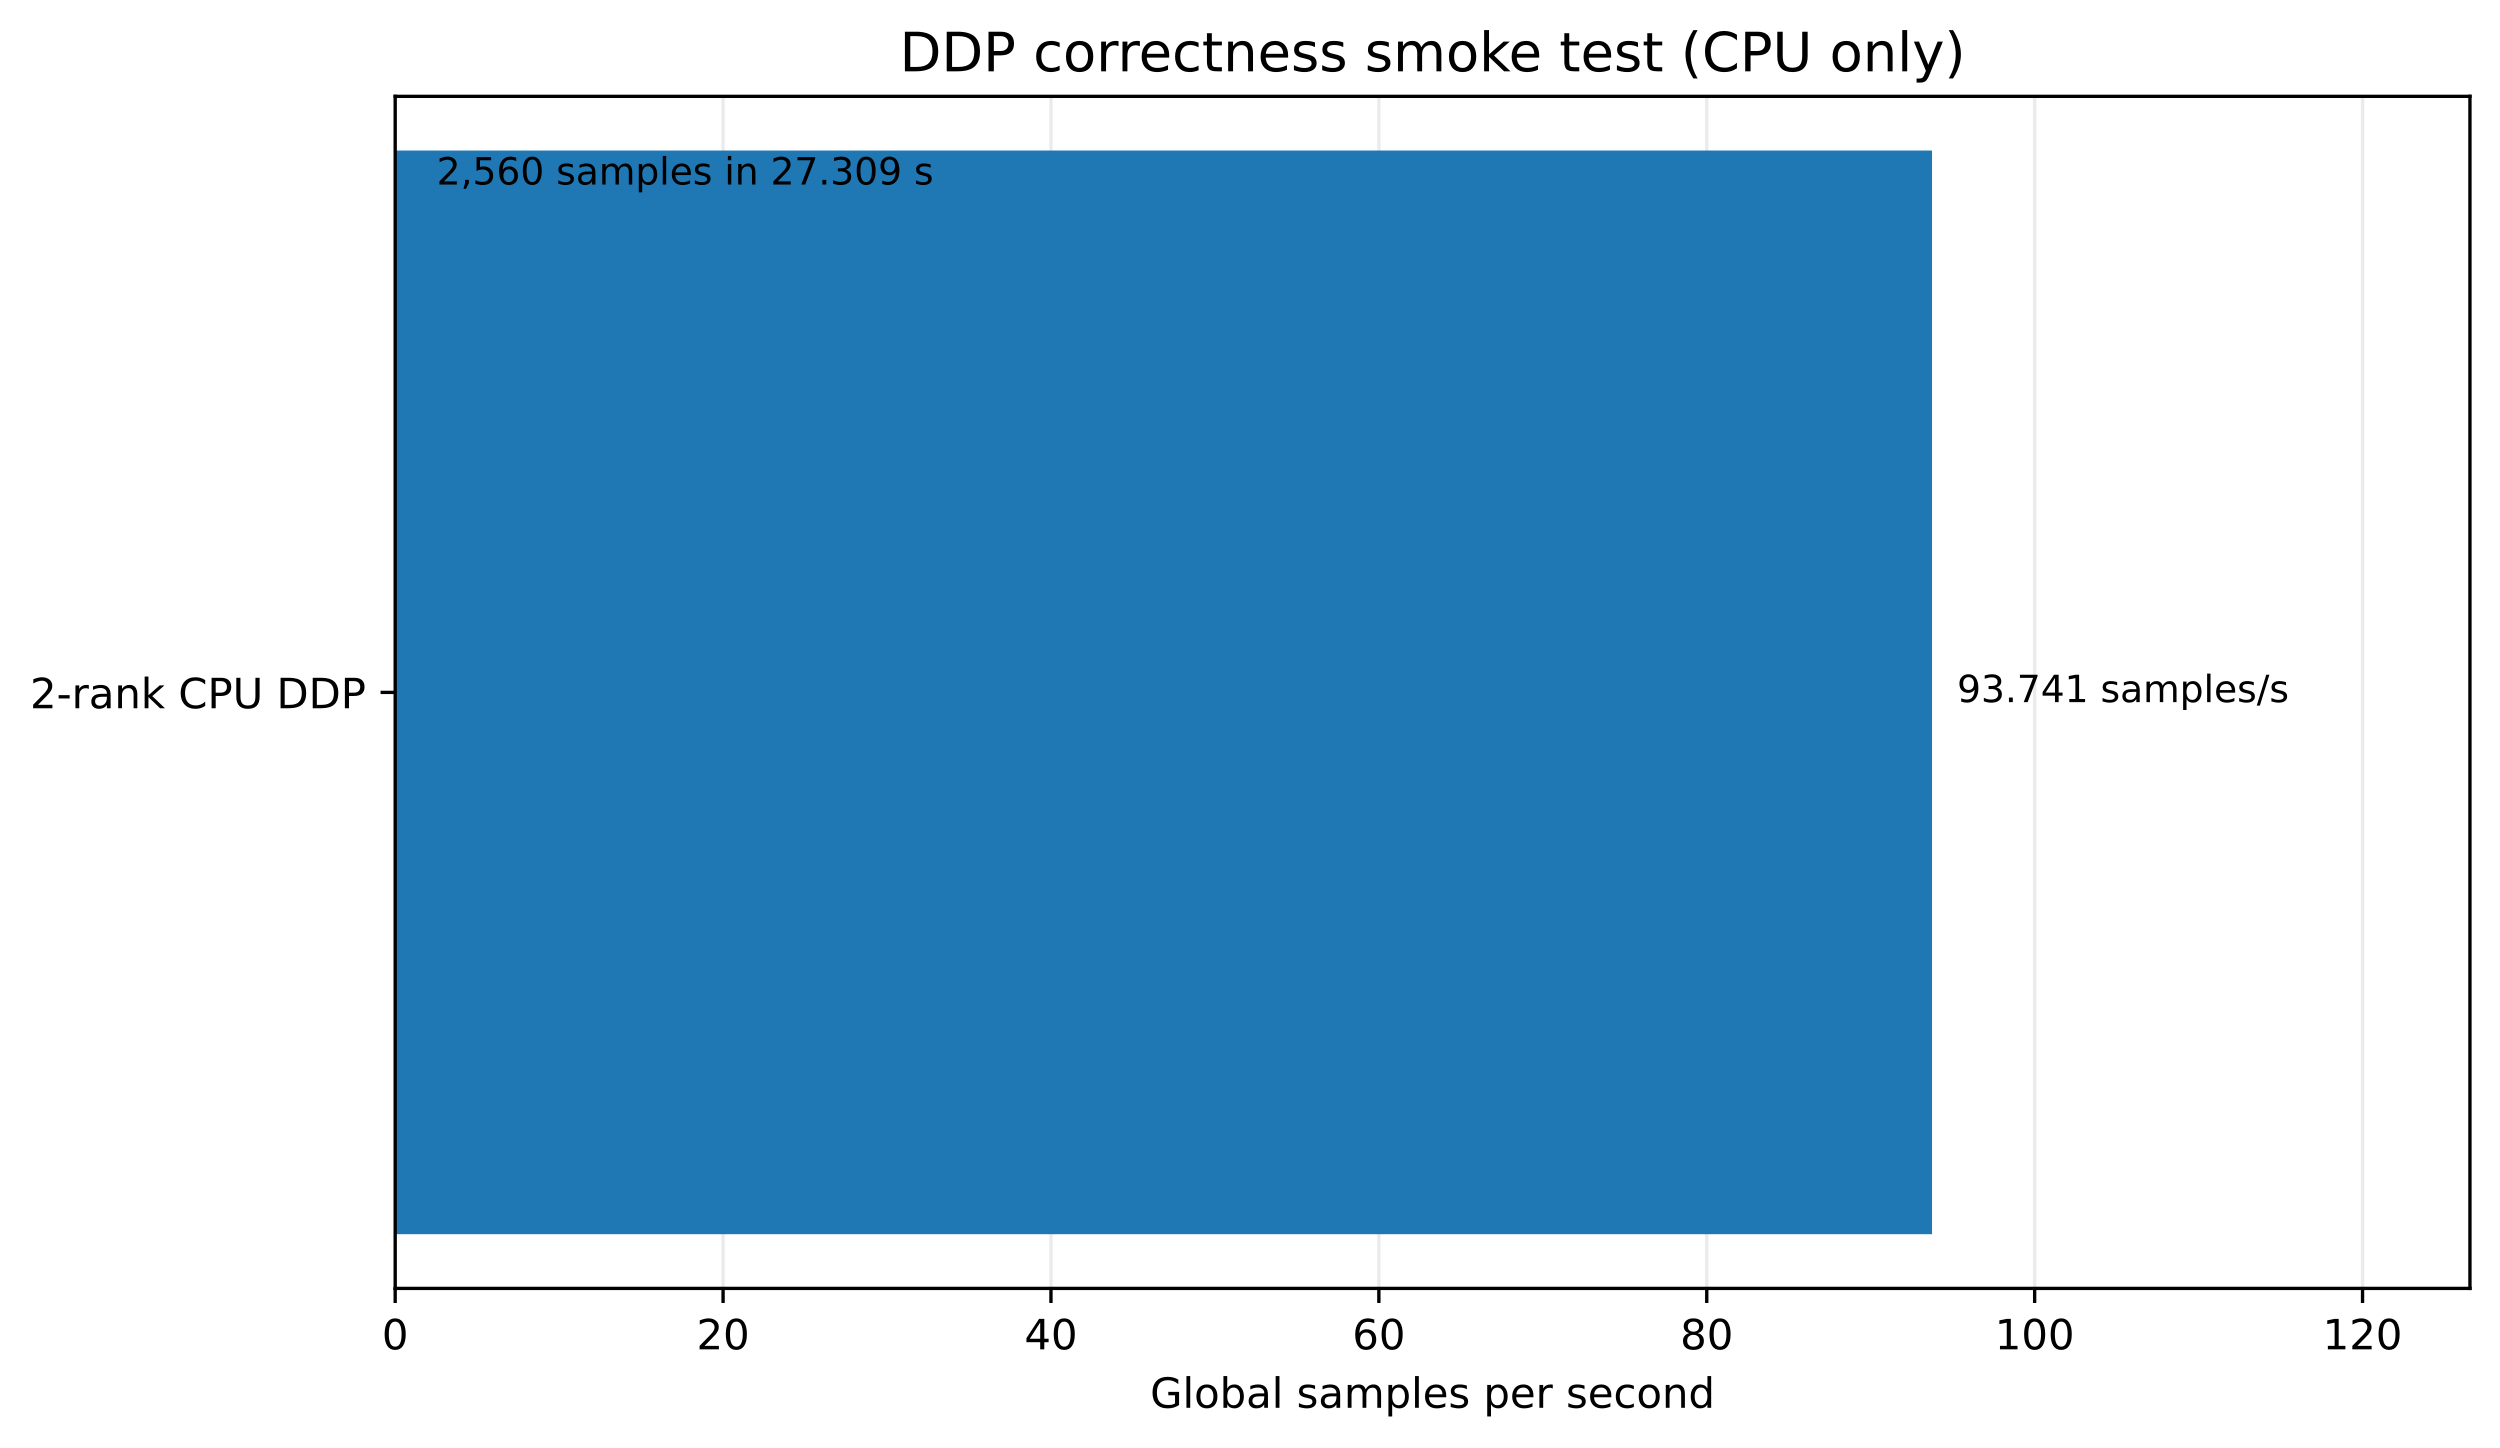
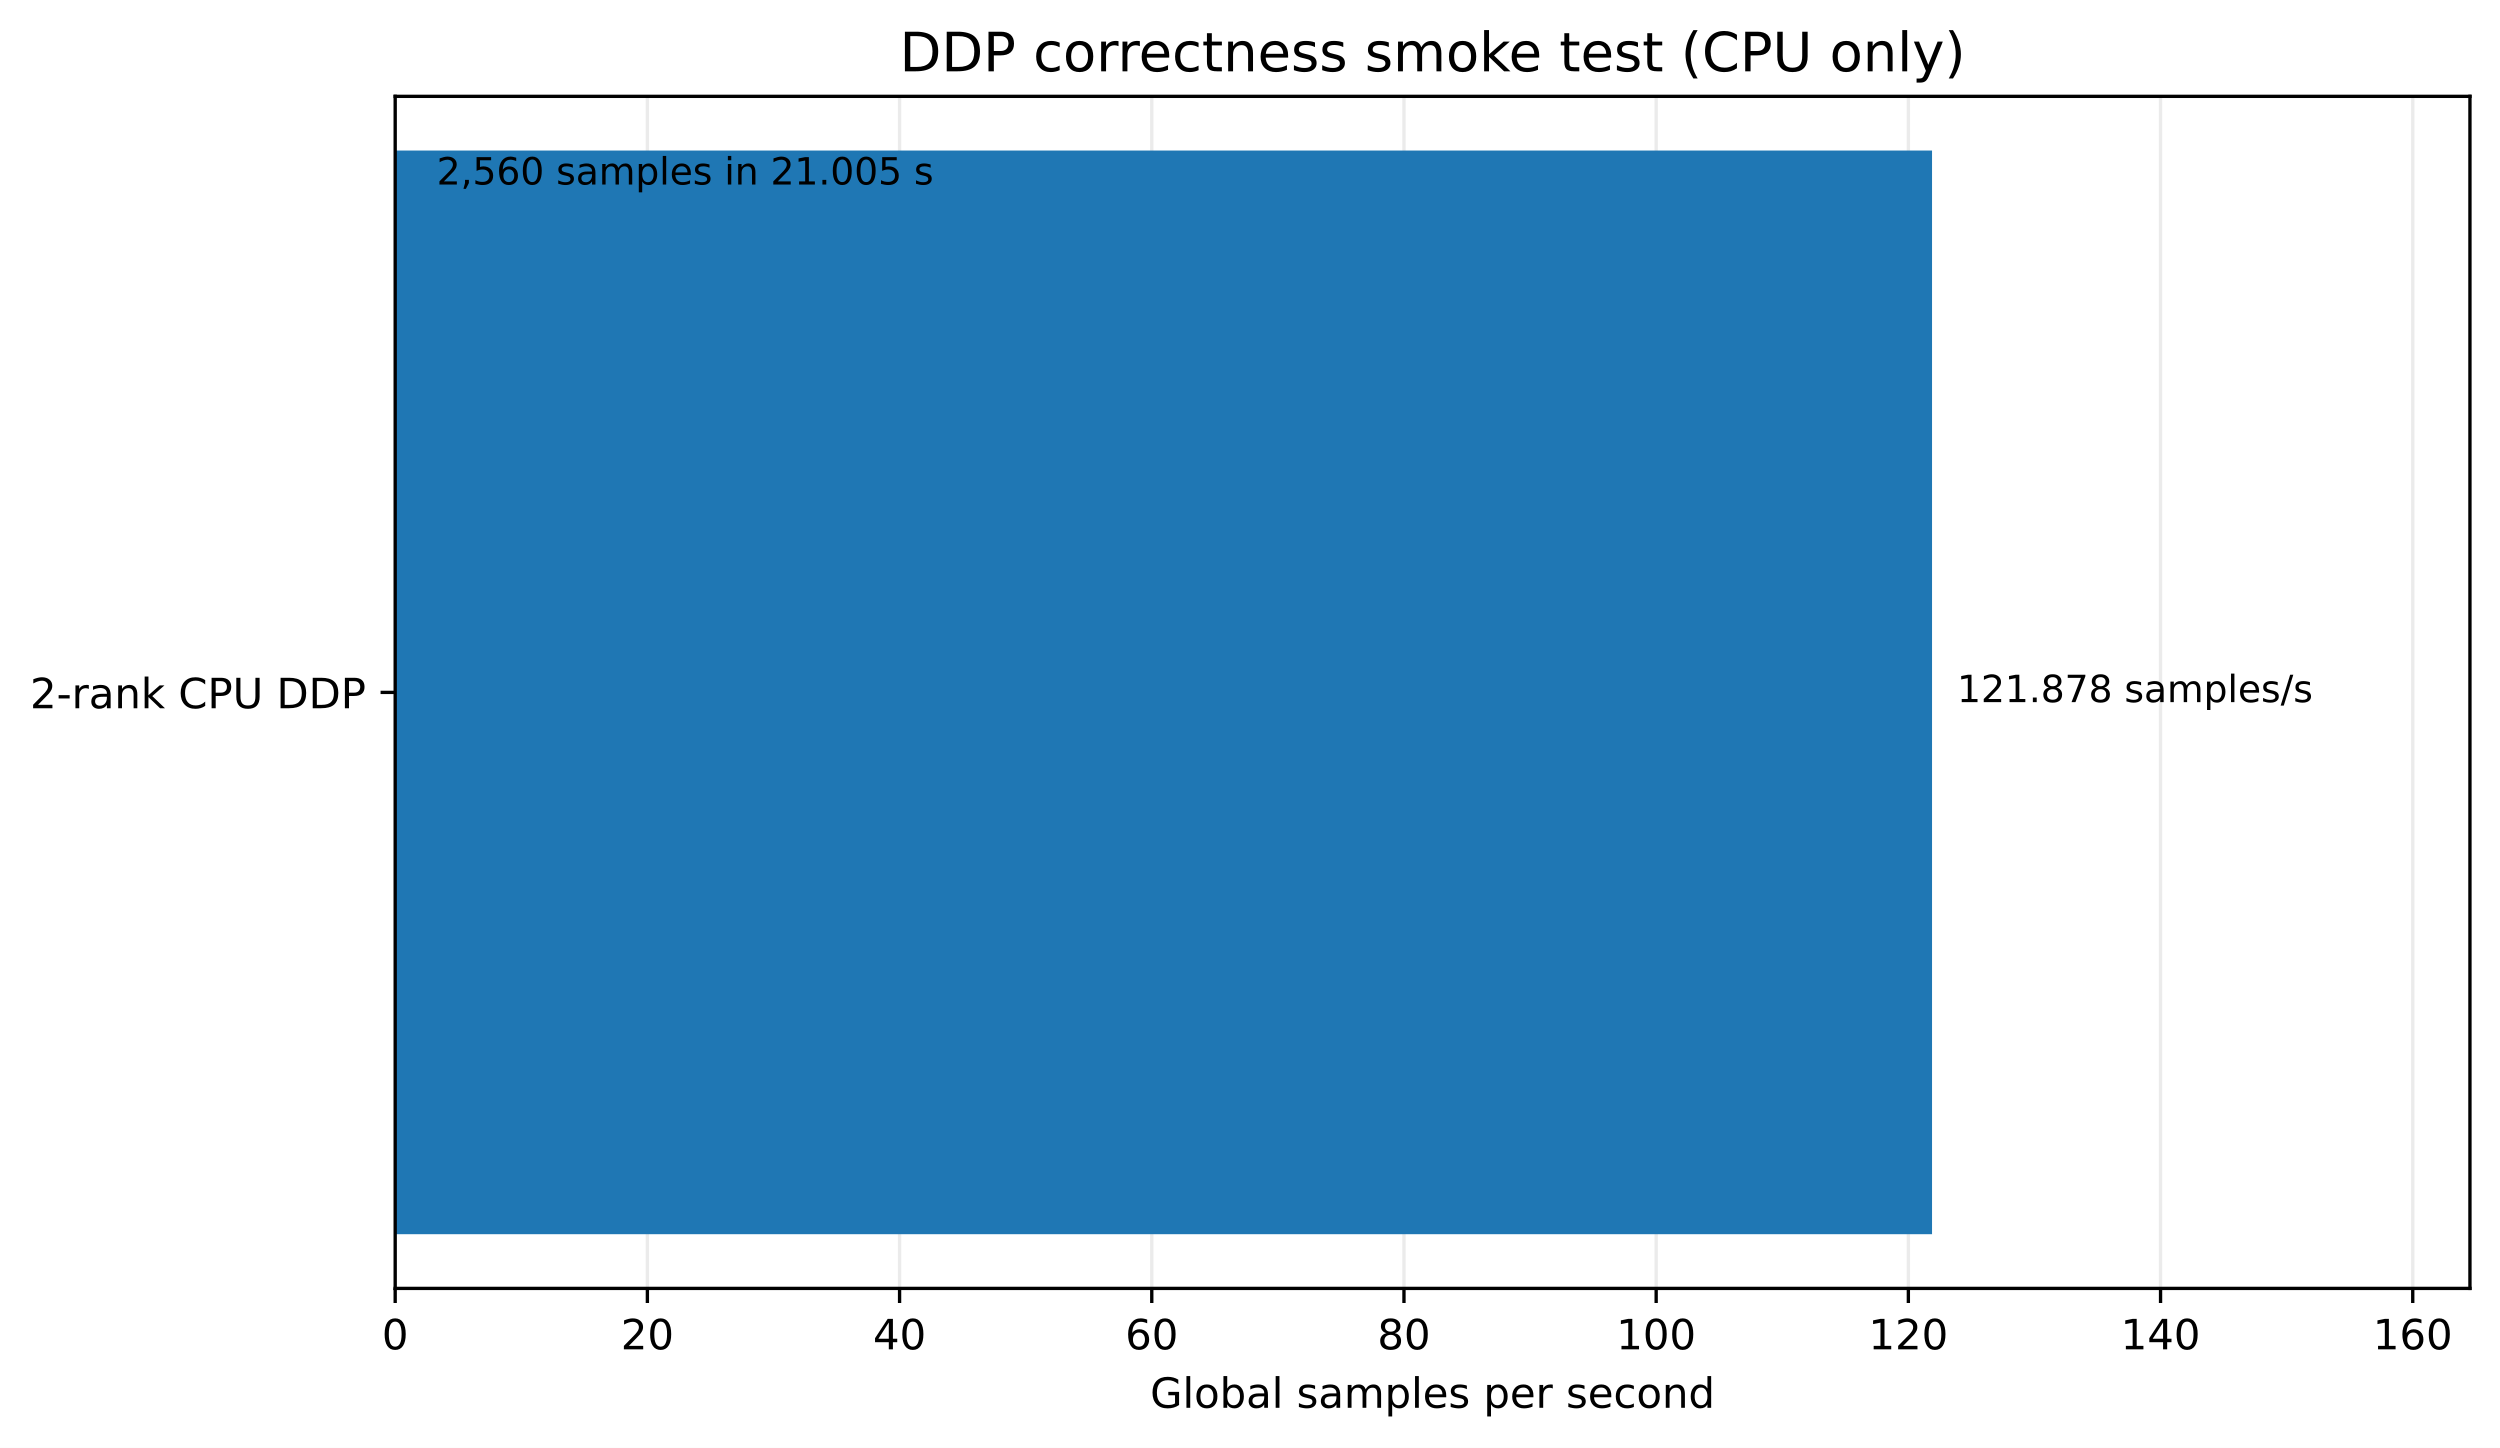
<svg xmlns="http://www.w3.org/2000/svg" xmlns:xlink="http://www.w3.org/1999/xlink" width="598.8pt" height="346.8pt" viewBox="0 0 598.8 346.8" version="1.1">
  <defs>
    <style type="text/css">*{stroke-linejoin: round; stroke-linecap: butt}</style>
  </defs>
  <g id="figure_1">
    <g id="patch_1">
      <path d="M 0 346.8  L 598.8 346.8  L 598.8 0  L 0 0  z " style="fill: #ffffff" />
    </g>
    <g id="axes_1">
      <g id="patch_2">
        <path d="M 94.655 308.599  L 591.6 308.599  L 591.6 23.078  L 94.655 23.078  z " style="fill: #ffffff" />
      </g>
      <g id="matplotlib.axis_1">
        <g id="xtick_1">
          <g id="line2d_1">
-             <path d="M 94.655 308.599  L 94.655 23.078  " clip-path="url(#pb025937961)" style="fill: none; stroke: #b0b0b0; stroke-opacity: 0.25; stroke-width: 0.8; stroke-linecap: square" />
+             <path d="M 94.655 308.599  L 94.655 23.078  " clip-path="url(#p482d949890)" style="fill: none; stroke: #b0b0b0; stroke-opacity: 0.25; stroke-width: 0.8; stroke-linecap: square" />
          </g>
          <g id="line2d_2">
            <defs>
              <path id="m85c63ea4f3" d="M 0 0  L 0 3.5  " style="stroke: #000000; stroke-width: 0.8" />
            </defs>
            <g>
              <use xlink:href="#m85c63ea4f3" x="94.655" y="308.599" style="stroke: #000000; stroke-width: 0.8" />
            </g>
          </g>
          <g id="text_1">
            <text style="font-size: 10px; font-family: 'DejaVu Sans', 'Bitstream Vera Sans', 'Computer Modern Sans Serif', 'Lucida Grande', 'Verdana', 'Geneva', 'Lucid', 'Arial', 'Helvetica', 'Avant Garde', sans-serif; text-anchor: middle" x="94.655" y="323.196" transform="rotate(-0 94.65469 323.1964)">0</text>
          </g>
        </g>
        <g id="xtick_2">
          <g id="line2d_3">
-             <path d="M 173.192 308.599  L 173.192 23.078  " clip-path="url(#pb025937961)" style="fill: none; stroke: #b0b0b0; stroke-opacity: 0.25; stroke-width: 0.8; stroke-linecap: square" />
+             <path d="M 155.06 308.599  L 155.06 23.078  " clip-path="url(#p482d949890)" style="fill: none; stroke: #b0b0b0; stroke-opacity: 0.25; stroke-width: 0.8; stroke-linecap: square" />
          </g>
          <g id="line2d_4">
            <g>
-               <use xlink:href="#m85c63ea4f3" x="173.192" y="308.599" style="stroke: #000000; stroke-width: 0.8" />
+               <use xlink:href="#m85c63ea4f3" x="155.06" y="308.599" style="stroke: #000000; stroke-width: 0.8" />
            </g>
          </g>
          <g id="text_2">
-             <text style="font-size: 10px; font-family: 'DejaVu Sans', 'Bitstream Vera Sans', 'Computer Modern Sans Serif', 'Lucida Grande', 'Verdana', 'Geneva', 'Lucid', 'Arial', 'Helvetica', 'Avant Garde', sans-serif; text-anchor: middle" x="173.192" y="323.196" transform="rotate(-0 173.1916 323.1964)">20</text>
+             <text style="font-size: 10px; font-family: 'DejaVu Sans', 'Bitstream Vera Sans', 'Computer Modern Sans Serif', 'Lucida Grande', 'Verdana', 'Geneva', 'Lucid', 'Arial', 'Helvetica', 'Avant Garde', sans-serif; text-anchor: middle" x="155.06" y="323.196" transform="rotate(-0 155.0604 323.1964)">20</text>
          </g>
        </g>
        <g id="xtick_3">
          <g id="line2d_5">
-             <path d="M 251.728 308.599  L 251.728 23.078  " clip-path="url(#pb025937961)" style="fill: none; stroke: #b0b0b0; stroke-opacity: 0.25; stroke-width: 0.8; stroke-linecap: square" />
+             <path d="M 215.466 308.599  L 215.466 23.078  " clip-path="url(#p482d949890)" style="fill: none; stroke: #b0b0b0; stroke-opacity: 0.25; stroke-width: 0.8; stroke-linecap: square" />
          </g>
          <g id="line2d_6">
            <g>
-               <use xlink:href="#m85c63ea4f3" x="251.728" y="308.599" style="stroke: #000000; stroke-width: 0.8" />
+               <use xlink:href="#m85c63ea4f3" x="215.466" y="308.599" style="stroke: #000000; stroke-width: 0.8" />
            </g>
          </g>
          <g id="text_3">
-             <text style="font-size: 10px; font-family: 'DejaVu Sans', 'Bitstream Vera Sans', 'Computer Modern Sans Serif', 'Lucida Grande', 'Verdana', 'Geneva', 'Lucid', 'Arial', 'Helvetica', 'Avant Garde', sans-serif; text-anchor: middle" x="251.728" y="323.196" transform="rotate(-0 251.7284 323.1964)">40</text>
+             <text style="font-size: 10px; font-family: 'DejaVu Sans', 'Bitstream Vera Sans', 'Computer Modern Sans Serif', 'Lucida Grande', 'Verdana', 'Geneva', 'Lucid', 'Arial', 'Helvetica', 'Avant Garde', sans-serif; text-anchor: middle" x="215.466" y="323.196" transform="rotate(-0 215.4661 323.1964)">40</text>
          </g>
        </g>
        <g id="xtick_4">
          <g id="line2d_7">
-             <path d="M 330.265 308.599  L 330.265 23.078  " clip-path="url(#pb025937961)" style="fill: none; stroke: #b0b0b0; stroke-opacity: 0.25; stroke-width: 0.8; stroke-linecap: square" />
+             <path d="M 275.872 308.599  L 275.872 23.078  " clip-path="url(#p482d949890)" style="fill: none; stroke: #b0b0b0; stroke-opacity: 0.25; stroke-width: 0.8; stroke-linecap: square" />
          </g>
          <g id="line2d_8">
            <g>
-               <use xlink:href="#m85c63ea4f3" x="330.265" y="308.599" style="stroke: #000000; stroke-width: 0.8" />
+               <use xlink:href="#m85c63ea4f3" x="275.872" y="308.599" style="stroke: #000000; stroke-width: 0.8" />
            </g>
          </g>
          <g id="text_4">
-             <text style="font-size: 10px; font-family: 'DejaVu Sans', 'Bitstream Vera Sans', 'Computer Modern Sans Serif', 'Lucida Grande', 'Verdana', 'Geneva', 'Lucid', 'Arial', 'Helvetica', 'Avant Garde', sans-serif; text-anchor: middle" x="330.265" y="323.196" transform="rotate(-0 330.2653 323.1964)">60</text>
+             <text style="font-size: 10px; font-family: 'DejaVu Sans', 'Bitstream Vera Sans', 'Computer Modern Sans Serif', 'Lucida Grande', 'Verdana', 'Geneva', 'Lucid', 'Arial', 'Helvetica', 'Avant Garde', sans-serif; text-anchor: middle" x="275.872" y="323.196" transform="rotate(-0 275.8719 323.1964)">60</text>
          </g>
        </g>
        <g id="xtick_5">
          <g id="line2d_9">
-             <path d="M 408.802 308.599  L 408.802 23.078  " clip-path="url(#pb025937961)" style="fill: none; stroke: #b0b0b0; stroke-opacity: 0.25; stroke-width: 0.8; stroke-linecap: square" />
+             <path d="M 336.278 308.599  L 336.278 23.078  " clip-path="url(#p482d949890)" style="fill: none; stroke: #b0b0b0; stroke-opacity: 0.25; stroke-width: 0.8; stroke-linecap: square" />
          </g>
          <g id="line2d_10">
            <g>
-               <use xlink:href="#m85c63ea4f3" x="408.802" y="308.599" style="stroke: #000000; stroke-width: 0.8" />
+               <use xlink:href="#m85c63ea4f3" x="336.278" y="308.599" style="stroke: #000000; stroke-width: 0.8" />
            </g>
          </g>
          <g id="text_5">
-             <text style="font-size: 10px; font-family: 'DejaVu Sans', 'Bitstream Vera Sans', 'Computer Modern Sans Serif', 'Lucida Grande', 'Verdana', 'Geneva', 'Lucid', 'Arial', 'Helvetica', 'Avant Garde', sans-serif; text-anchor: middle" x="408.802" y="323.196" transform="rotate(-0 408.8022 323.1964)">80</text>
+             <text style="font-size: 10px; font-family: 'DejaVu Sans', 'Bitstream Vera Sans', 'Computer Modern Sans Serif', 'Lucida Grande', 'Verdana', 'Geneva', 'Lucid', 'Arial', 'Helvetica', 'Avant Garde', sans-serif; text-anchor: middle" x="336.278" y="323.196" transform="rotate(-0 336.2776 323.1964)">80</text>
          </g>
        </g>
        <g id="xtick_6">
          <g id="line2d_11">
-             <path d="M 487.339 308.599  L 487.339 23.078  " clip-path="url(#pb025937961)" style="fill: none; stroke: #b0b0b0; stroke-opacity: 0.25; stroke-width: 0.8; stroke-linecap: square" />
+             <path d="M 396.683 308.599  L 396.683 23.078  " clip-path="url(#p482d949890)" style="fill: none; stroke: #b0b0b0; stroke-opacity: 0.25; stroke-width: 0.8; stroke-linecap: square" />
          </g>
          <g id="line2d_12">
            <g>
-               <use xlink:href="#m85c63ea4f3" x="487.339" y="308.599" style="stroke: #000000; stroke-width: 0.8" />
+               <use xlink:href="#m85c63ea4f3" x="396.683" y="308.599" style="stroke: #000000; stroke-width: 0.8" />
            </g>
          </g>
          <g id="text_6">
-             <text style="font-size: 10px; font-family: 'DejaVu Sans', 'Bitstream Vera Sans', 'Computer Modern Sans Serif', 'Lucida Grande', 'Verdana', 'Geneva', 'Lucid', 'Arial', 'Helvetica', 'Avant Garde', sans-serif; text-anchor: middle" x="487.339" y="323.196" transform="rotate(-0 487.3391 323.1964)">100</text>
+             <text style="font-size: 10px; font-family: 'DejaVu Sans', 'Bitstream Vera Sans', 'Computer Modern Sans Serif', 'Lucida Grande', 'Verdana', 'Geneva', 'Lucid', 'Arial', 'Helvetica', 'Avant Garde', sans-serif; text-anchor: middle" x="396.683" y="323.196" transform="rotate(-0 396.6833 323.1964)">100</text>
          </g>
        </g>
        <g id="xtick_7">
          <g id="line2d_13">
-             <path d="M 565.876 308.599  L 565.876 23.078  " clip-path="url(#pb025937961)" style="fill: none; stroke: #b0b0b0; stroke-opacity: 0.25; stroke-width: 0.8; stroke-linecap: square" />
+             <path d="M 457.089 308.599  L 457.089 23.078  " clip-path="url(#p482d949890)" style="fill: none; stroke: #b0b0b0; stroke-opacity: 0.25; stroke-width: 0.8; stroke-linecap: square" />
          </g>
          <g id="line2d_14">
            <g>
-               <use xlink:href="#m85c63ea4f3" x="565.876" y="308.599" style="stroke: #000000; stroke-width: 0.8" />
+               <use xlink:href="#m85c63ea4f3" x="457.089" y="308.599" style="stroke: #000000; stroke-width: 0.8" />
            </g>
          </g>
          <g id="text_7">
-             <text style="font-size: 10px; font-family: 'DejaVu Sans', 'Bitstream Vera Sans', 'Computer Modern Sans Serif', 'Lucida Grande', 'Verdana', 'Geneva', 'Lucid', 'Arial', 'Helvetica', 'Avant Garde', sans-serif; text-anchor: middle" x="565.876" y="323.196" transform="rotate(-0 565.876 323.1964)">120</text>
+             <text style="font-size: 10px; font-family: 'DejaVu Sans', 'Bitstream Vera Sans', 'Computer Modern Sans Serif', 'Lucida Grande', 'Verdana', 'Geneva', 'Lucid', 'Arial', 'Helvetica', 'Avant Garde', sans-serif; text-anchor: middle" x="457.089" y="323.196" transform="rotate(-0 457.089 323.1964)">120</text>
          </g>
        </g>
-         <g id="text_8">
+         <g id="xtick_8">
+           <g id="line2d_15">
+             <path d="M 517.495 308.599  L 517.495 23.078  " clip-path="url(#p482d949890)" style="fill: none; stroke: #b0b0b0; stroke-opacity: 0.25; stroke-width: 0.8; stroke-linecap: square" />
+           </g>
+           <g id="line2d_16">
+             <g>
+               <use xlink:href="#m85c63ea4f3" x="517.495" y="308.599" style="stroke: #000000; stroke-width: 0.8" />
+             </g>
+           </g>
+           <g id="text_8">
+             <text style="font-size: 10px; font-family: 'DejaVu Sans', 'Bitstream Vera Sans', 'Computer Modern Sans Serif', 'Lucida Grande', 'Verdana', 'Geneva', 'Lucid', 'Arial', 'Helvetica', 'Avant Garde', sans-serif; text-anchor: middle" x="517.495" y="323.196" transform="rotate(-0 517.4947 323.1964)">140</text>
+           </g>
+         </g>
+         <g id="xtick_9">
+           <g id="line2d_17">
+             <path d="M 577.9 308.599  L 577.9 23.078  " clip-path="url(#p482d949890)" style="fill: none; stroke: #b0b0b0; stroke-opacity: 0.25; stroke-width: 0.8; stroke-linecap: square" />
+           </g>
+           <g id="line2d_18">
+             <g>
+               <use xlink:href="#m85c63ea4f3" x="577.9" y="308.599" style="stroke: #000000; stroke-width: 0.8" />
+             </g>
+           </g>
+           <g id="text_9">
+             <text style="font-size: 10px; font-family: 'DejaVu Sans', 'Bitstream Vera Sans', 'Computer Modern Sans Serif', 'Lucida Grande', 'Verdana', 'Geneva', 'Lucid', 'Arial', 'Helvetica', 'Avant Garde', sans-serif; text-anchor: middle" x="577.9" y="323.196" transform="rotate(-0 577.9005 323.1964)">160</text>
+           </g>
+         </g>
+         <g id="text_10">
          <text style="font-size: 10px; font-family: 'DejaVu Sans', 'Bitstream Vera Sans', 'Computer Modern Sans Serif', 'Lucida Grande', 'Verdana', 'Geneva', 'Lucid', 'Arial', 'Helvetica', 'Avant Garde', sans-serif; text-anchor: middle" x="343.127" y="337.197" transform="rotate(-0 343.1271 337.1972)">Global samples per second</text>
        </g>
      </g>
      <g id="matplotlib.axis_2">
        <g id="ytick_1">
-           <g id="line2d_15">
+           <g id="line2d_19">
            <defs>
              <path id="m4f4d7c5165" d="M 0 0  L -3.5 0  " style="stroke: #000000; stroke-width: 0.8" />
            </defs>
            <g>
              <use xlink:href="#m4f4d7c5165" x="94.655" y="165.838" style="stroke: #000000; stroke-width: 0.8" />
            </g>
          </g>
-           <g id="text_9">
+           <g id="text_11">
            <text style="font-size: 10px; font-family: 'DejaVu Sans', 'Bitstream Vera Sans', 'Computer Modern Sans Serif', 'Lucida Grande', 'Verdana', 'Geneva', 'Lucid', 'Arial', 'Helvetica', 'Avant Garde', sans-serif; text-anchor: end" x="87.655" y="169.638" transform="rotate(-0 87.65469 169.6376)">2-rank CPU DDP</text>
          </g>
        </g>
      </g>
      <g id="patch_3">
-         <path d="M 94.655 295.621  L 462.762 295.621  L 462.762 36.056  L 94.655 36.056  z " clip-path="url(#pb025937961)" style="fill: #1f77b4" />
+         <path d="M 94.655 295.621  L 462.762 295.621  L 462.762 36.056  L 94.655 36.056  z " clip-path="url(#p482d949890)" style="fill: #1f77b4" />
      </g>
      <g id="patch_4">
        <path d="M 94.655 308.599  L 94.655 23.078  " style="fill: none; stroke: #000000; stroke-width: 0.8; stroke-linejoin: miter; stroke-linecap: square" />
      </g>
      <g id="patch_5">
        <path d="M 591.6 308.599  L 591.6 23.078  " style="fill: none; stroke: #000000; stroke-width: 0.8; stroke-linejoin: miter; stroke-linecap: square" />
      </g>
      <g id="patch_6">
        <path d="M 94.655 308.599  L 591.6 308.599  " style="fill: none; stroke: #000000; stroke-width: 0.8; stroke-linejoin: miter; stroke-linecap: square" />
      </g>
      <g id="patch_7">
        <path d="M 94.655 23.078  L 591.6 23.078  " style="fill: none; stroke: #000000; stroke-width: 0.8; stroke-linejoin: miter; stroke-linecap: square" />
      </g>
-       <g id="text_10">
-         <text style="font-size: 9px; font-family: 'DejaVu Sans', 'Bitstream Vera Sans', 'Computer Modern Sans Serif', 'Lucida Grande', 'Verdana', 'Geneva', 'Lucid', 'Arial', 'Helvetica', 'Avant Garde', sans-serif; text-anchor: start" x="468.762" y="168.177" transform="rotate(-0 468.762 168.1766)">93.741 samples/s</text>
+       <g id="text_12">
+         <text style="font-size: 9px; font-family: 'DejaVu Sans', 'Bitstream Vera Sans', 'Computer Modern Sans Serif', 'Lucida Grande', 'Verdana', 'Geneva', 'Lucid', 'Arial', 'Helvetica', 'Avant Garde', sans-serif; text-anchor: start" x="468.762" y="168.177" transform="rotate(-0 468.762 168.1766)">121.878 samples/s</text>
      </g>
-       <g id="text_11">
-         <text style="font-size: 9px; font-family: 'DejaVu Sans', 'Bitstream Vera Sans', 'Computer Modern Sans Serif', 'Lucida Grande', 'Verdana', 'Geneva', 'Lucid', 'Arial', 'Helvetica', 'Avant Garde', sans-serif; text-anchor: start" x="104.594" y="44.193" transform="rotate(-0 104.5936 44.1926)">2,560 samples in 27.309 s</text>
+       <g id="text_13">
+         <text style="font-size: 9px; font-family: 'DejaVu Sans', 'Bitstream Vera Sans', 'Computer Modern Sans Serif', 'Lucida Grande', 'Verdana', 'Geneva', 'Lucid', 'Arial', 'Helvetica', 'Avant Garde', sans-serif; text-anchor: start" x="104.594" y="44.193" transform="rotate(-0 104.5936 44.1926)">2,560 samples in 21.005 s</text>
      </g>
-       <g id="text_12">
+       <g id="text_14">
        <text style="font-size: 13px; font-family: 'DejaVu Sans', 'Bitstream Vera Sans', 'Computer Modern Sans Serif', 'Lucida Grande', 'Verdana', 'Geneva', 'Lucid', 'Arial', 'Helvetica', 'Avant Garde', sans-serif; text-anchor: middle" x="343.127" y="17.078" transform="rotate(-0 343.1271 17.07797)">DDP correctness smoke test (CPU only)</text>
      </g>
    </g>
  </g>
  <defs>
-     <clipPath id="pb025937961">
+     <clipPath id="p482d949890">
      <rect x="94.655" y="23.078" width="496.945" height="285.521" />
    </clipPath>
  </defs>
</svg>
